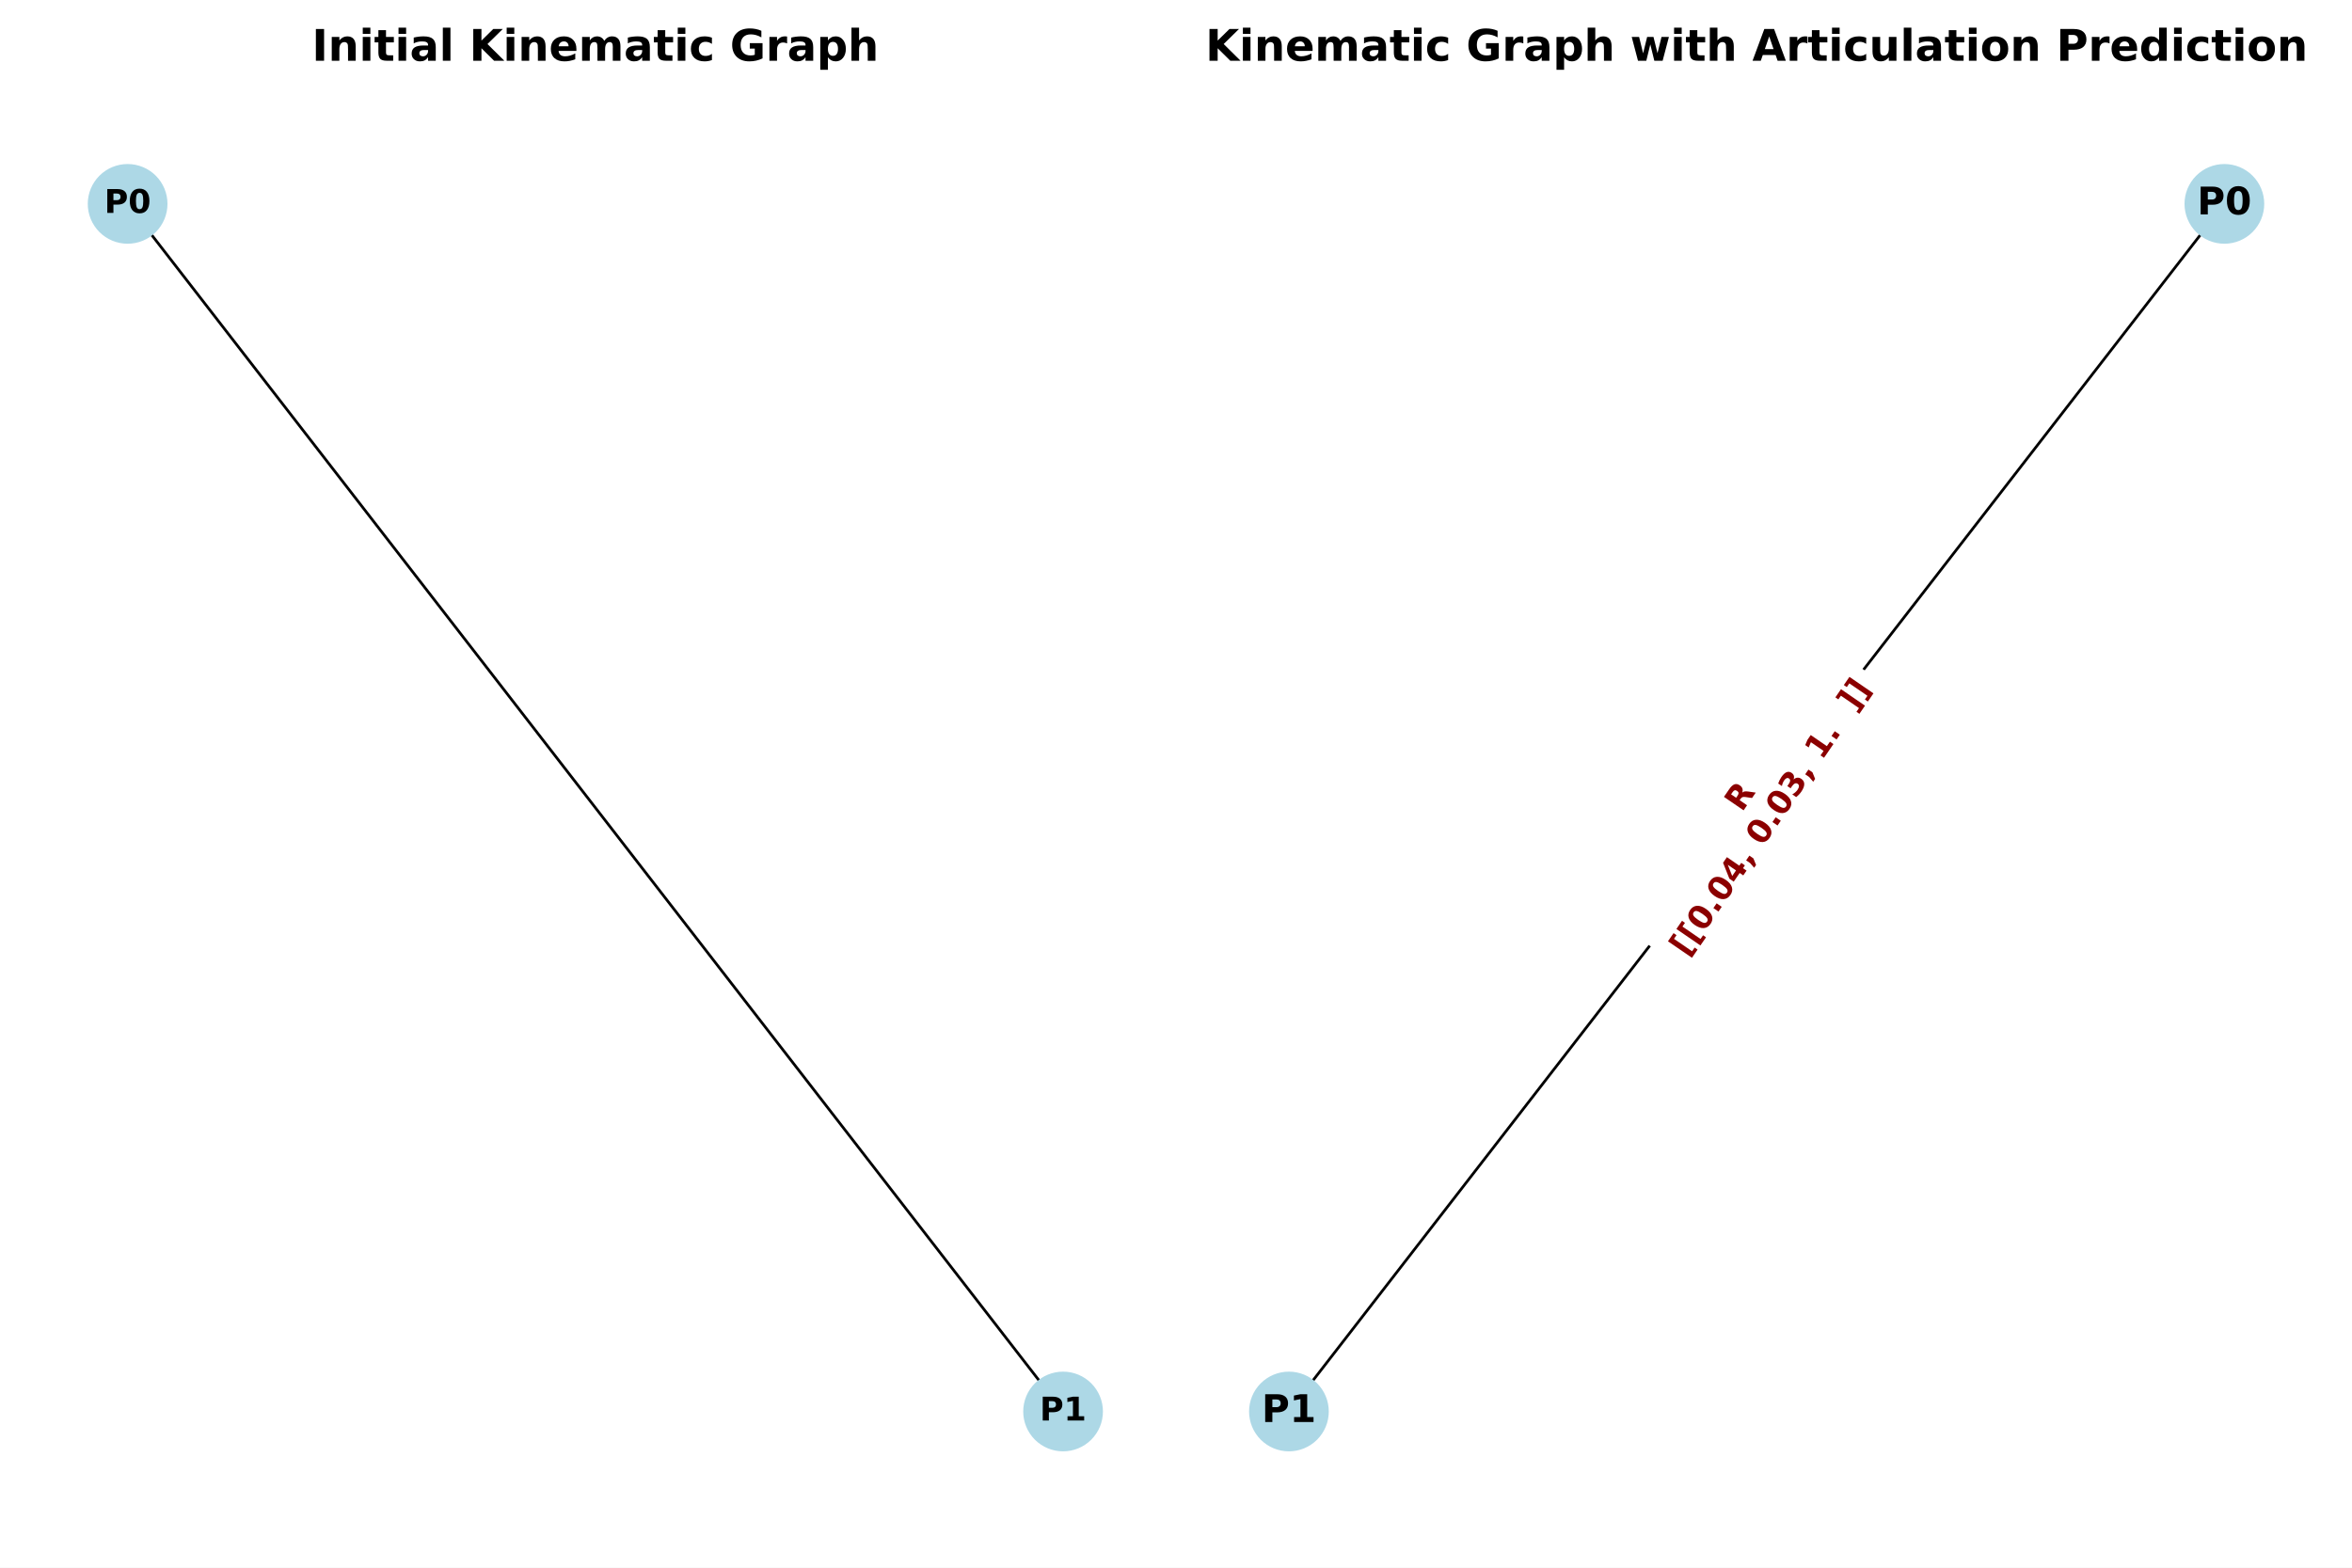
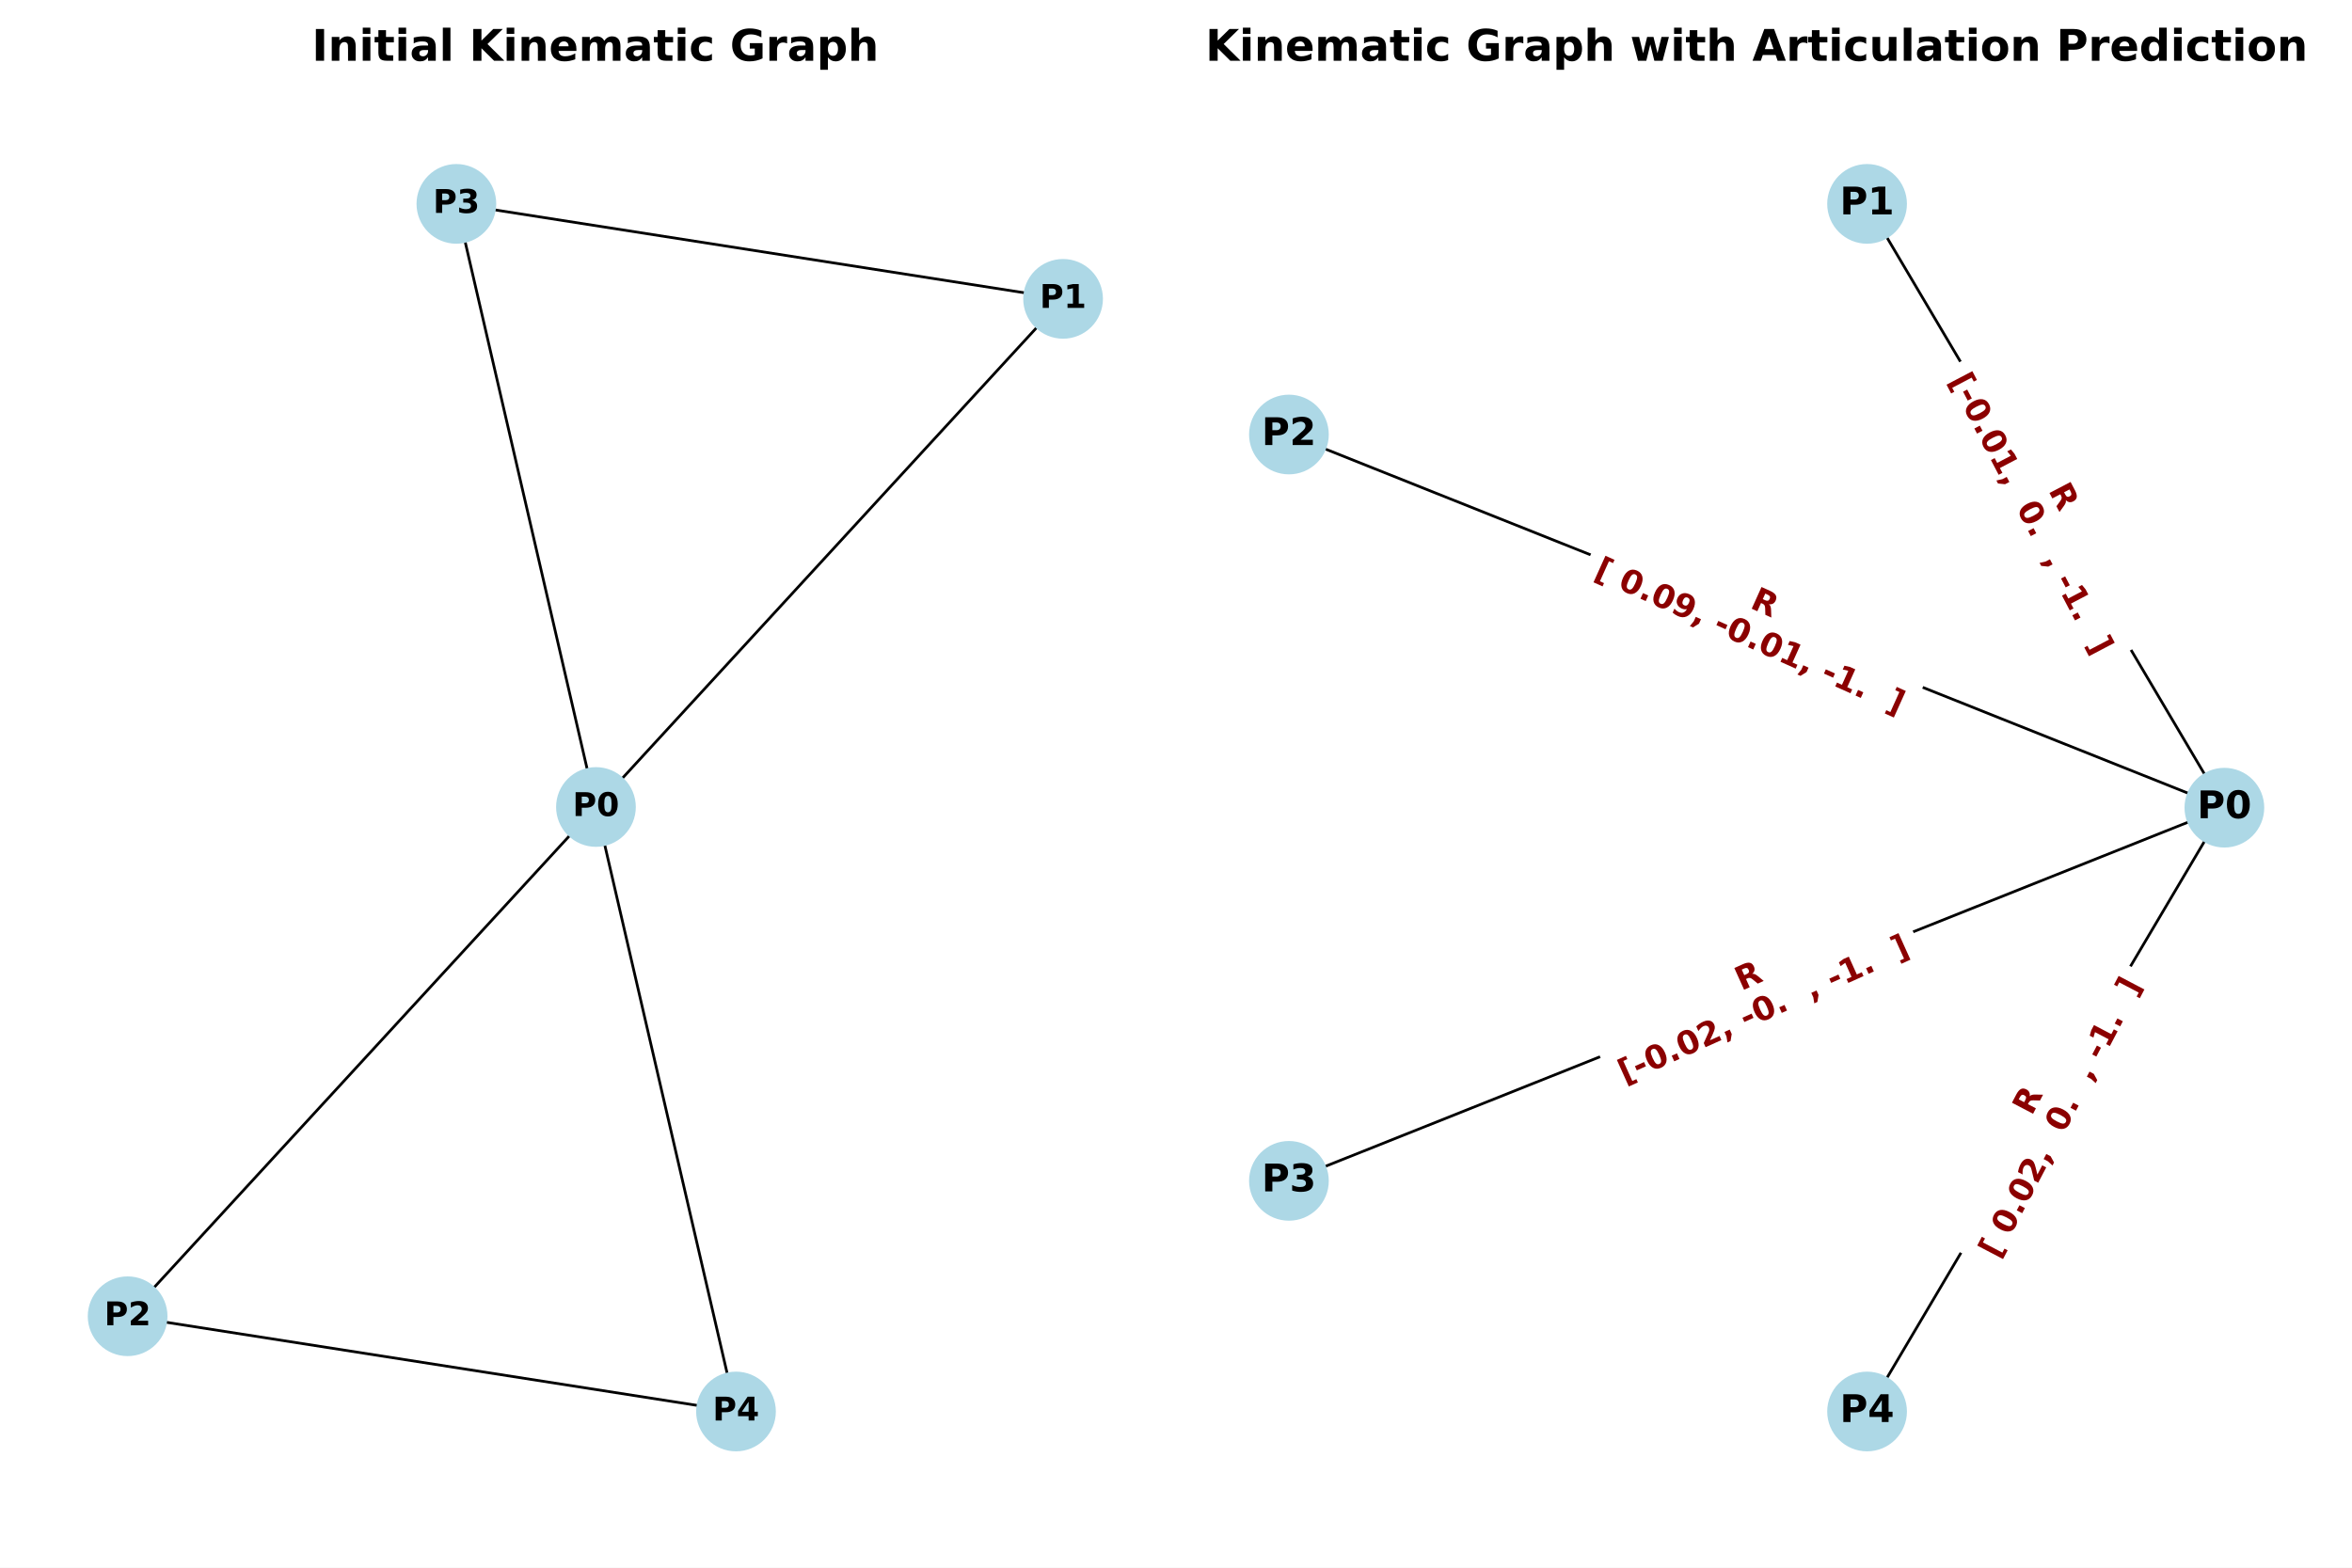
<svg xmlns="http://www.w3.org/2000/svg" xmlns:xlink="http://www.w3.org/1999/xlink" width="864pt" height="576pt" viewBox="0 0 864 576" version="1.1">
  <defs>
    <style type="text/css">*{stroke-linejoin: round; stroke-linecap: butt}</style>
  </defs>
  <g id="figure_1">
    <g id="patch_1">
      <path d="M 0 576  L 864 576  L 864 0  L 0 0  z " style="fill: #ffffff" />
    </g>
    <g id="axes_1">
      <g id="LineCollection_1">
-         <path d="M 46.882 74.909  L 390.518 518.611  " clip-path="url(#p6cbcec33de)" style="fill: none; stroke: #000000" />
+         <path d="M 218.921 296.504  L 390.518 109.805  " clip-path="url(#pfd9fce0cb3)" style="fill: none; stroke: #000000" />
+         <path d="M 218.921 296.504  L 46.882 483.619  " clip-path="url(#pfd9fce0cb3)" style="fill: none; stroke: #000000" />
+         <path d="M 218.921 296.504  L 167.649 74.909  " clip-path="url(#pfd9fce0cb3)" style="fill: none; stroke: #000000" />
+         <path d="M 218.921 296.504  L 270.364 518.611  " clip-path="url(#pfd9fce0cb3)" style="fill: none; stroke: #000000" />
+         <path d="M 390.518 109.805  L 167.649 74.909  " clip-path="url(#pfd9fce0cb3)" style="fill: none; stroke: #000000" />
+         <path d="M 46.882 483.619  L 270.364 518.611  " clip-path="url(#pfd9fce0cb3)" style="fill: none; stroke: #000000" />
      </g>
      <g id="PathCollection_1">
        <defs>
-           <path id="m8e52c92942" d="M 0 14.142  C 3.751 14.142 7.348 12.652 10 10  C 12.652 7.348 14.142 3.751 14.142 0  C 14.142 -3.751 12.652 -7.348 10 -10  C 7.348 -12.652 3.751 -14.142 0 -14.142  C -3.751 -14.142 -7.348 -12.652 -10 -10  C -12.652 -7.348 -14.142 -3.751 -14.142 0  C -14.142 3.751 -12.652 7.348 -10 10  C -7.348 12.652 -3.751 14.142 0 14.142  z " style="stroke: #add8e6" />
+           <path id="m8a04c78b82" d="M 0 14.142  C 3.751 14.142 7.348 12.652 10 10  C 12.652 7.348 14.142 3.751 14.142 0  C 14.142 -3.751 12.652 -7.348 10 -10  C 7.348 -12.652 3.751 -14.142 0 -14.142  C -3.751 -14.142 -7.348 -12.652 -10 -10  C -12.652 -7.348 -14.142 -3.751 -14.142 0  C -14.142 3.751 -12.652 7.348 -10 10  C -7.348 12.652 -3.751 14.142 0 14.142  z " style="stroke: #add8e6" />
        </defs>
-         <g clip-path="url(#p6cbcec33de)">
-           <use xlink:href="#m8e52c92942" x="46.882" y="74.909" style="fill: #add8e6; stroke: #add8e6" />
-           <use xlink:href="#m8e52c92942" x="390.518" y="518.611" style="fill: #add8e6; stroke: #add8e6" />
+         <g clip-path="url(#pfd9fce0cb3)">
+           <use xlink:href="#m8a04c78b82" x="218.921" y="296.504" style="fill: #add8e6; stroke: #add8e6" />
+           <use xlink:href="#m8a04c78b82" x="390.518" y="109.805" style="fill: #add8e6; stroke: #add8e6" />
+           <use xlink:href="#m8a04c78b82" x="46.882" y="483.619" style="fill: #add8e6; stroke: #add8e6" />
+           <use xlink:href="#m8a04c78b82" x="167.649" y="74.909" style="fill: #add8e6; stroke: #add8e6" />
+           <use xlink:href="#m8a04c78b82" x="270.364" y="518.611" style="fill: #add8e6; stroke: #add8e6" />
        </g>
      </g>
      <g id="text_1">
-         <g clip-path="url(#p6cbcec33de)">
-           <g transform="translate(38.30932 78.22001) scale(0.12 -0.12)">
+         <g clip-path="url(#pfd9fce0cb3)">
+           <g transform="translate(210.3489 299.8157) scale(0.12 -0.12)">
            <defs>
              <path id="DejaVuSans-Bold-50" d="M 588 4666  L 2584 4666  Q 3475 4666 3951 4270  Q 4428 3875 4428 3144  Q 4428 2409 3951 2014  Q 3475 1619 2584 1619  L 1791 1619  L 1791 0  L 588 0  L 588 4666  z M 1791 3794  L 1791 2491  L 2456 2491  Q 2806 2491 2997 2661  Q 3188 2831 3188 3144  Q 3188 3456 2997 3625  Q 2806 3794 2456 3794  L 1791 3794  z " transform="scale(0.015625)" />
              <path id="DejaVuSans-Bold-30" d="M 2944 2338  Q 2944 3213 2780 3570  Q 2616 3928 2228 3928  Q 1841 3928 1675 3570  Q 1509 3213 1509 2338  Q 1509 1453 1675 1090  Q 1841 728 2228 728  Q 2613 728 2778 1090  Q 2944 1453 2944 2338  z M 4147 2328  Q 4147 1169 3647 539  Q 3147 -91 2228 -91  Q 1306 -91 806 539  Q 306 1169 306 2328  Q 306 3491 806 4120  Q 1306 4750 2228 4750  Q 3147 4750 3647 4120  Q 4147 3491 4147 2328  z " transform="scale(0.015625)" />
            </defs>
            <use xlink:href="#DejaVuSans-Bold-50" />
            <use xlink:href="#DejaVuSans-Bold-30" x="73.291" />
          </g>
        </g>
      </g>
      <g id="text_2">
-         <g clip-path="url(#p6cbcec33de)">
-           <g transform="translate(381.9457 521.9225) scale(0.12 -0.12)">
+         <g clip-path="url(#pfd9fce0cb3)">
+           <g transform="translate(381.9457 113.1159) scale(0.12 -0.12)">
            <defs>
              <path id="DejaVuSans-Bold-31" d="M 750 831  L 1813 831  L 1813 3847  L 722 3622  L 722 4441  L 1806 4666  L 2950 4666  L 2950 831  L 4013 831  L 4013 0  L 750 0  L 750 831  z " transform="scale(0.015625)" />
            </defs>
            <use xlink:href="#DejaVuSans-Bold-50" />
            <use xlink:href="#DejaVuSans-Bold-31" x="73.291" />
          </g>
        </g>
      </g>
      <g id="text_3">
+         <g clip-path="url(#pfd9fce0cb3)">
+           <g transform="translate(38.30932 486.9306) scale(0.12 -0.12)">
+             <defs>
+               <path id="DejaVuSans-Bold-32" d="M 1844 884  L 3897 884  L 3897 0  L 506 0  L 506 884  L 2209 2388  Q 2438 2594 2547 2791  Q 2656 2988 2656 3200  Q 2656 3528 2436 3728  Q 2216 3928 1850 3928  Q 1569 3928 1234 3808  Q 900 3688 519 3450  L 519 4475  Q 925 4609 1322 4679  Q 1719 4750 2100 4750  Q 2938 4750 3402 4381  Q 3866 4013 3866 3353  Q 3866 2972 3669 2642  Q 3472 2313 2841 1759  L 1844 884  z " transform="scale(0.015625)" />
+             </defs>
+             <use xlink:href="#DejaVuSans-Bold-50" />
+             <use xlink:href="#DejaVuSans-Bold-32" x="73.291" />
+           </g>
+         </g>
+       </g>
+       <g id="text_4">
+         <g clip-path="url(#pfd9fce0cb3)">
+           <g transform="translate(159.0764 78.22001) scale(0.12 -0.12)">
+             <defs>
+               <path id="DejaVuSans-Bold-33" d="M 2981 2516  Q 3453 2394 3698 2092  Q 3944 1791 3944 1325  Q 3944 631 3412 270  Q 2881 -91 1863 -91  Q 1503 -91 1142 -33  Q 781 25 428 141  L 428 1069  Q 766 900 1098 814  Q 1431 728 1753 728  Q 2231 728 2486 893  Q 2741 1059 2741 1369  Q 2741 1688 2480 1852  Q 2219 2016 1709 2016  L 1228 2016  L 1228 2791  L 1734 2791  Q 2188 2791 2409 2933  Q 2631 3075 2631 3366  Q 2631 3634 2415 3781  Q 2200 3928 1806 3928  Q 1516 3928 1219 3862  Q 922 3797 628 3669  L 628 4550  Q 984 4650 1334 4700  Q 1684 4750 2022 4750  Q 2931 4750 3382 4451  Q 3834 4153 3834 3553  Q 3834 3144 3618 2883  Q 3403 2622 2981 2516  z " transform="scale(0.015625)" />
+             </defs>
+             <use xlink:href="#DejaVuSans-Bold-50" />
+             <use xlink:href="#DejaVuSans-Bold-33" x="73.291" />
+           </g>
+         </g>
+       </g>
+       <g id="text_5">
+         <g clip-path="url(#pfd9fce0cb3)">
+           <g transform="translate(261.7913 521.9225) scale(0.12 -0.12)">
+             <defs>
+               <path id="DejaVuSans-Bold-34" d="M 2356 3675  L 1038 1722  L 2356 1722  L 2356 3675  z M 2156 4666  L 3494 4666  L 3494 1722  L 4159 1722  L 4159 850  L 3494 850  L 3494 0  L 2356 0  L 2356 850  L 288 850  L 288 1881  L 2156 4666  z " transform="scale(0.015625)" />
+             </defs>
+             <use xlink:href="#DejaVuSans-Bold-50" />
+             <use xlink:href="#DejaVuSans-Bold-34" x="73.291" />
+           </g>
+         </g>
+       </g>
+       <g id="text_6">
        <g transform="translate(114.5713 22.32) scale(0.16 -0.16)">
          <defs>
            <path id="DejaVuSans-Bold-49" d="M 588 4666  L 1791 4666  L 1791 0  L 588 0  L 588 4666  z " transform="scale(0.015625)" />
            <path id="DejaVuSans-Bold-6e" d="M 4056 2131  L 4056 0  L 2931 0  L 2931 347  L 2931 1631  Q 2931 2084 2911 2256  Q 2891 2428 2841 2509  Q 2775 2619 2662 2680  Q 2550 2741 2406 2741  Q 2056 2741 1856 2470  Q 1656 2200 1656 1722  L 1656 0  L 538 0  L 538 3500  L 1656 3500  L 1656 2988  Q 1909 3294 2193 3439  Q 2478 3584 2822 3584  Q 3428 3584 3742 3212  Q 4056 2841 4056 2131  z " transform="scale(0.015625)" />
            <path id="DejaVuSans-Bold-69" d="M 538 3500  L 1656 3500  L 1656 0  L 538 0  L 538 3500  z M 538 4863  L 1656 4863  L 1656 3950  L 538 3950  L 538 4863  z " transform="scale(0.015625)" />
            <path id="DejaVuSans-Bold-74" d="M 1759 4494  L 1759 3500  L 2913 3500  L 2913 2700  L 1759 2700  L 1759 1216  Q 1759 972 1856 886  Q 1953 800 2241 800  L 2816 800  L 2816 0  L 1856 0  Q 1194 0 917 276  Q 641 553 641 1216  L 641 2700  L 84 2700  L 84 3500  L 641 3500  L 641 4494  L 1759 4494  z " transform="scale(0.015625)" />
            <path id="DejaVuSans-Bold-61" d="M 2106 1575  Q 1756 1575 1579 1456  Q 1403 1338 1403 1106  Q 1403 894 1545 773  Q 1688 653 1941 653  Q 2256 653 2472 879  Q 2688 1106 2688 1447  L 2688 1575  L 2106 1575  z M 3816 1997  L 3816 0  L 2688 0  L 2688 519  Q 2463 200 2181 54  Q 1900 -91 1497 -91  Q 953 -91 614 226  Q 275 544 275 1050  Q 275 1666 698 1953  Q 1122 2241 2028 2241  L 2688 2241  L 2688 2328  Q 2688 2594 2478 2717  Q 2269 2841 1825 2841  Q 1466 2841 1156 2769  Q 847 2697 581 2553  L 581 3406  Q 941 3494 1303 3539  Q 1666 3584 2028 3584  Q 2975 3584 3395 3211  Q 3816 2838 3816 1997  z " transform="scale(0.015625)" />
            <path id="DejaVuSans-Bold-6c" d="M 538 4863  L 1656 4863  L 1656 0  L 538 0  L 538 4863  z " transform="scale(0.015625)" />
            <path id="DejaVuSans-Bold-20" transform="scale(0.015625)" />
            <path id="DejaVuSans-Bold-4b" d="M 588 4666  L 1791 4666  L 1791 2963  L 3525 4666  L 4922 4666  L 2675 2456  L 5153 0  L 3647 0  L 1791 1838  L 1791 0  L 588 0  L 588 4666  z " transform="scale(0.015625)" />
            <path id="DejaVuSans-Bold-65" d="M 4031 1759  L 4031 1441  L 1416 1441  Q 1456 1047 1700 850  Q 1944 653 2381 653  Q 2734 653 3104 758  Q 3475 863 3866 1075  L 3866 213  Q 3469 63 3072 -14  Q 2675 -91 2278 -91  Q 1328 -91 801 392  Q 275 875 275 1747  Q 275 2603 792 3093  Q 1309 3584 2216 3584  Q 3041 3584 3536 3087  Q 4031 2591 4031 1759  z M 2881 2131  Q 2881 2450 2695 2645  Q 2509 2841 2209 2841  Q 1884 2841 1681 2658  Q 1478 2475 1428 2131  L 2881 2131  z " transform="scale(0.015625)" />
            <path id="DejaVuSans-Bold-6d" d="M 3781 2919  Q 3994 3244 4286 3414  Q 4578 3584 4928 3584  Q 5531 3584 5847 3212  Q 6163 2841 6163 2131  L 6163 0  L 5038 0  L 5038 1825  Q 5041 1866 5042 1909  Q 5044 1953 5044 2034  Q 5044 2406 4934 2573  Q 4825 2741 4581 2741  Q 4263 2741 4089 2478  Q 3916 2216 3909 1719  L 3909 0  L 2784 0  L 2784 1825  Q 2784 2406 2684 2573  Q 2584 2741 2328 2741  Q 2006 2741 1831 2477  Q 1656 2213 1656 1722  L 1656 0  L 531 0  L 531 3500  L 1656 3500  L 1656 2988  Q 1863 3284 2130 3434  Q 2397 3584 2719 3584  Q 3081 3584 3359 3409  Q 3638 3234 3781 2919  z " transform="scale(0.015625)" />
            <path id="DejaVuSans-Bold-63" d="M 3366 3391  L 3366 2478  Q 3138 2634 2908 2709  Q 2678 2784 2431 2784  Q 1963 2784 1702 2511  Q 1441 2238 1441 1747  Q 1441 1256 1702 982  Q 1963 709 2431 709  Q 2694 709 2930 787  Q 3166 866 3366 1019  L 3366 103  Q 3103 6 2833 -42  Q 2563 -91 2291 -91  Q 1344 -91 809 395  Q 275 881 275 1747  Q 275 2613 809 3098  Q 1344 3584 2291 3584  Q 2566 3584 2833 3536  Q 3100 3488 3366 3391  z " transform="scale(0.015625)" />
            <path id="DejaVuSans-Bold-47" d="M 4781 347  Q 4331 128 3847 18  Q 3363 -91 2847 -91  Q 1681 -91 1000 561  Q 319 1213 319 2328  Q 319 3456 1012 4103  Q 1706 4750 2913 4750  Q 3378 4750 3804 4662  Q 4231 4575 4609 4403  L 4609 3438  Q 4219 3659 3833 3768  Q 3447 3878 3059 3878  Q 2341 3878 1952 3476  Q 1563 3075 1563 2328  Q 1563 1588 1938 1184  Q 2313 781 3003 781  Q 3191 781 3352 804  Q 3513 828 3641 878  L 3641 1784  L 2906 1784  L 2906 2591  L 4781 2591  L 4781 347  z " transform="scale(0.015625)" />
            <path id="DejaVuSans-Bold-72" d="M 3138 2547  Q 2991 2616 2845 2648  Q 2700 2681 2553 2681  Q 2122 2681 1889 2404  Q 1656 2128 1656 1613  L 1656 0  L 538 0  L 538 3500  L 1656 3500  L 1656 2925  Q 1872 3269 2151 3426  Q 2431 3584 2822 3584  Q 2878 3584 2943 3579  Q 3009 3575 3134 3559  L 3138 2547  z " transform="scale(0.015625)" />
            <path id="DejaVuSans-Bold-70" d="M 1656 506  L 1656 -1331  L 538 -1331  L 538 3500  L 1656 3500  L 1656 2988  Q 1888 3294 2169 3439  Q 2450 3584 2816 3584  Q 3463 3584 3878 3070  Q 4294 2556 4294 1747  Q 4294 938 3878 423  Q 3463 -91 2816 -91  Q 2450 -91 2169 54  Q 1888 200 1656 506  z M 2400 2772  Q 2041 2772 1848 2508  Q 1656 2244 1656 1747  Q 1656 1250 1848 986  Q 2041 722 2400 722  Q 2759 722 2948 984  Q 3138 1247 3138 1747  Q 3138 2247 2948 2509  Q 2759 2772 2400 2772  z " transform="scale(0.015625)" />
            <path id="DejaVuSans-Bold-68" d="M 4056 2131  L 4056 0  L 2931 0  L 2931 347  L 2931 1625  Q 2931 2084 2911 2256  Q 2891 2428 2841 2509  Q 2775 2619 2662 2680  Q 2550 2741 2406 2741  Q 2056 2741 1856 2470  Q 1656 2200 1656 1722  L 1656 0  L 538 0  L 538 4863  L 1656 4863  L 1656 2988  Q 1909 3294 2193 3439  Q 2478 3584 2822 3584  Q 3428 3584 3742 3212  Q 4056 2841 4056 2131  z " transform="scale(0.015625)" />
          </defs>
          <use xlink:href="#DejaVuSans-Bold-49" />
          <use xlink:href="#DejaVuSans-Bold-6e" x="37.207" />
          <use xlink:href="#DejaVuSans-Bold-69" x="108.398" />
          <use xlink:href="#DejaVuSans-Bold-74" x="142.676" />
          <use xlink:href="#DejaVuSans-Bold-69" x="190.479" />
          <use xlink:href="#DejaVuSans-Bold-61" x="224.756" />
          <use xlink:href="#DejaVuSans-Bold-6c" x="292.236" />
          <use xlink:href="#DejaVuSans-Bold-20" x="326.514" />
          <use xlink:href="#DejaVuSans-Bold-4b" x="361.328" />
          <use xlink:href="#DejaVuSans-Bold-69" x="438.818" />
          <use xlink:href="#DejaVuSans-Bold-6e" x="473.096" />
          <use xlink:href="#DejaVuSans-Bold-65" x="544.287" />
          <use xlink:href="#DejaVuSans-Bold-6d" x="612.109" />
          <use xlink:href="#DejaVuSans-Bold-61" x="716.309" />
          <use xlink:href="#DejaVuSans-Bold-74" x="783.789" />
          <use xlink:href="#DejaVuSans-Bold-69" x="831.592" />
          <use xlink:href="#DejaVuSans-Bold-63" x="865.869" />
          <use xlink:href="#DejaVuSans-Bold-20" x="925.146" />
          <use xlink:href="#DejaVuSans-Bold-47" x="959.961" />
          <use xlink:href="#DejaVuSans-Bold-72" x="1042.041" />
          <use xlink:href="#DejaVuSans-Bold-61" x="1091.357" />
          <use xlink:href="#DejaVuSans-Bold-70" x="1158.838" />
          <use xlink:href="#DejaVuSans-Bold-68" x="1230.42" />
        </g>
      </g>
    </g>
    <g id="axes_2">
      <g id="LineCollection_2">
-         <path d="M 817.118 74.909  L 473.482 518.611  " clip-path="url(#pf2063711f3)" style="fill: none; stroke: #000000" />
-       </g>
-       <g id="text_4">
+         <path d="M 817.118 296.76  L 685.861 74.909  " clip-path="url(#p5f02035472)" style="fill: none; stroke: #000000" />
+         <path d="M 817.118 296.76  L 473.482 159.648  " clip-path="url(#p5f02035472)" style="fill: none; stroke: #000000" />
+         <path d="M 817.118 296.76  L 473.482 433.872  " clip-path="url(#p5f02035472)" style="fill: none; stroke: #000000" />
+         <path d="M 817.118 296.76  L 685.861 518.611  " clip-path="url(#p5f02035472)" style="fill: none; stroke: #000000" />
+       </g>
+       <g id="text_7">
        <g id="patch_2">
-           <path d="M 624.679 355.308  L 692.513 256.461  Q 694.55 253.492 691.581 251.455  L 670.926 237.281  Q 667.958 235.244 665.921 238.212  L 598.087 337.059  Q 596.05 340.028 599.019 342.065  L 619.674 356.239  Q 622.642 358.276 624.679 355.308  z " clip-path="url(#pf2063711f3)" style="fill: #ffffff; stroke: #ffffff; stroke-linejoin: miter" />
-         </g>
-         <g clip-path="url(#pf2063711f3)">
-           <g style="fill: #8b0000" transform="translate(639.8764 298.6413) rotate(-55.54031) scale(0.12 -0.12)">
+           <path d="M 710.577 142.524  L 763.838 244.119  Q 765.509 247.307 768.698 245.636  L 790.885 234.004  Q 794.073 232.333 792.402 229.144  L 739.141 127.55  Q 737.47 124.361 734.281 126.033  L 712.094 137.664  Q 708.906 139.336 710.577 142.524  z " clip-path="url(#p5f02035472)" style="fill: #ffffff; stroke: #ffffff; stroke-linejoin: miter" />
+         </g>
+         <g clip-path="url(#p5f02035472)">
+           <g style="fill: #8b0000" transform="translate(752.3622 180.1605) rotate(-297.6655) scale(0.12 -0.12)">
            <defs>
              <path id="DejaVuSans-Bold-52" d="M 2297 2597  Q 2675 2597 2839 2737  Q 3003 2878 3003 3200  Q 3003 3519 2839 3656  Q 2675 3794 2297 3794  L 1791 3794  L 1791 2597  L 2297 2597  z M 1791 1766  L 1791 0  L 588 0  L 588 4666  L 2425 4666  Q 3347 4666 3776 4356  Q 4206 4047 4206 3378  Q 4206 2916 3982 2619  Q 3759 2322 3309 2181  Q 3556 2125 3751 1926  Q 3947 1728 4147 1325  L 4800 0  L 3519 0  L 2950 1159  Q 2778 1509 2601 1637  Q 2425 1766 2131 1766  L 1791 1766  z " transform="scale(0.015625)" />
            </defs>
            <use xlink:href="#DejaVuSans-Bold-52" />
          </g>
        </g>
-         <g clip-path="url(#pf2063711f3)">
-           <g style="fill: #8b0000" transform="translate(619.6532 351.8587) rotate(-55.54031) scale(0.12 -0.12)">
+         <g clip-path="url(#p5f02035472)">
+           <g style="fill: #8b0000" transform="translate(715.976 139.6942) rotate(-297.6655) scale(0.12 -0.12)">
            <defs>
              <path id="DejaVuSans-Bold-5b" d="M 550 4863  L 2491 4863  L 2491 4159  L 1613 4159  L 1613 -141  L 2491 -141  L 2491 -844  L 550 -844  L 550 4863  z " transform="scale(0.015625)" />
+               <path id="DejaVuSans-Bold-2d" d="M 347 2297  L 2309 2297  L 2309 1388  L 347 1388  L 347 2297  z " transform="scale(0.015625)" />
              <path id="DejaVuSans-Bold-2e" d="M 653 1209  L 1778 1209  L 1778 0  L 653 0  L 653 1209  z " transform="scale(0.015625)" />
-               <path id="DejaVuSans-Bold-34" d="M 2356 3675  L 1038 1722  L 2356 1722  L 2356 3675  z M 2156 4666  L 3494 4666  L 3494 1722  L 4159 1722  L 4159 850  L 3494 850  L 3494 0  L 2356 0  L 2356 850  L 288 850  L 288 1881  L 2156 4666  z " transform="scale(0.015625)" />
              <path id="DejaVuSans-Bold-2c" d="M 653 1209  L 1778 1209  L 1778 256  L 1006 -909  L 341 -909  L 653 256  L 653 1209  z " transform="scale(0.015625)" />
-               <path id="DejaVuSans-Bold-33" d="M 2981 2516  Q 3453 2394 3698 2092  Q 3944 1791 3944 1325  Q 3944 631 3412 270  Q 2881 -91 1863 -91  Q 1503 -91 1142 -33  Q 781 25 428 141  L 428 1069  Q 766 900 1098 814  Q 1431 728 1753 728  Q 2231 728 2486 893  Q 2741 1059 2741 1369  Q 2741 1688 2480 1852  Q 2219 2016 1709 2016  L 1228 2016  L 1228 2791  L 1734 2791  Q 2188 2791 2409 2933  Q 2631 3075 2631 3366  Q 2631 3634 2415 3781  Q 2200 3928 1806 3928  Q 1516 3928 1219 3862  Q 922 3797 628 3669  L 628 4550  Q 984 4650 1334 4700  Q 1684 4750 2022 4750  Q 2931 4750 3382 4451  Q 3834 4153 3834 3553  Q 3834 3144 3618 2883  Q 3403 2622 2981 2516  z " transform="scale(0.015625)" />
              <path id="DejaVuSans-Bold-5d" d="M 2375 -844  L 434 -844  L 434 -141  L 1313 -141  L 1313 4159  L 434 4159  L 434 4863  L 2375 4863  L 2375 -844  z " transform="scale(0.015625)" />
            </defs>
            <use xlink:href="#DejaVuSans-Bold-5b" />
-             <use xlink:href="#DejaVuSans-Bold-5b" x="45.703" />
-             <use xlink:href="#DejaVuSans-Bold-30" x="91.406" />
-             <use xlink:href="#DejaVuSans-Bold-2e" x="160.986" />
-             <use xlink:href="#DejaVuSans-Bold-30" x="198.975" />
-             <use xlink:href="#DejaVuSans-Bold-34" x="268.555" />
-             <use xlink:href="#DejaVuSans-Bold-2c" x="338.135" />
-             <use xlink:href="#DejaVuSans-Bold-20" x="376.123" />
-             <use xlink:href="#DejaVuSans-Bold-30" x="410.938" />
-             <use xlink:href="#DejaVuSans-Bold-2e" x="480.518" />
-             <use xlink:href="#DejaVuSans-Bold-30" x="518.506" />
-             <use xlink:href="#DejaVuSans-Bold-33" x="588.086" />
-             <use xlink:href="#DejaVuSans-Bold-2c" x="657.666" />
-             <use xlink:href="#DejaVuSans-Bold-20" x="695.654" />
-             <use xlink:href="#DejaVuSans-Bold-31" x="730.469" />
-             <use xlink:href="#DejaVuSans-Bold-2e" x="800.049" />
-             <use xlink:href="#DejaVuSans-Bold-20" x="838.037" />
-             <use xlink:href="#DejaVuSans-Bold-20" x="872.852" />
-             <use xlink:href="#DejaVuSans-Bold-5d" x="907.666" />
-             <use xlink:href="#DejaVuSans-Bold-5d" x="953.369" />
+             <use xlink:href="#DejaVuSans-Bold-2d" x="45.703" />
+             <use xlink:href="#DejaVuSans-Bold-30" x="87.207" />
+             <use xlink:href="#DejaVuSans-Bold-2e" x="156.787" />
+             <use xlink:href="#DejaVuSans-Bold-30" x="194.775" />
+             <use xlink:href="#DejaVuSans-Bold-31" x="264.355" />
+             <use xlink:href="#DejaVuSans-Bold-2c" x="333.936" />
+             <use xlink:href="#DejaVuSans-Bold-20" x="371.924" />
+             <use xlink:href="#DejaVuSans-Bold-20" x="406.738" />
+             <use xlink:href="#DejaVuSans-Bold-30" x="441.553" />
+             <use xlink:href="#DejaVuSans-Bold-2e" x="511.133" />
+             <use xlink:href="#DejaVuSans-Bold-20" x="549.121" />
+             <use xlink:href="#DejaVuSans-Bold-20" x="583.936" />
+             <use xlink:href="#DejaVuSans-Bold-2c" x="618.75" />
+             <use xlink:href="#DejaVuSans-Bold-20" x="656.738" />
+             <use xlink:href="#DejaVuSans-Bold-2d" x="691.553" />
+             <use xlink:href="#DejaVuSans-Bold-31" x="733.057" />
+             <use xlink:href="#DejaVuSans-Bold-2e" x="802.637" />
+             <use xlink:href="#DejaVuSans-Bold-20" x="840.625" />
+             <use xlink:href="#DejaVuSans-Bold-20" x="875.439" />
+             <use xlink:href="#DejaVuSans-Bold-5d" x="910.254" />
+           </g>
+         </g>
+       </g>
+       <g id="text_8">
+         <g id="patch_3">
+           <path d="M 582.578 217.646  L 694.78 268.17  Q 698.062 269.648 699.54 266.366  L 709.826 243.524  Q 711.304 240.241 708.022 238.763  L 595.82 188.238  Q 592.538 186.76 591.06 190.043  L 580.774 212.885  Q 579.296 216.167 582.578 217.646  z " clip-path="url(#p5f02035472)" style="fill: #ffffff; stroke: #ffffff; stroke-linejoin: miter" />
+         </g>
+         <g clip-path="url(#p5f02035472)">
+           <g style="fill: #8b0000" transform="translate(642.4865 223.2003) rotate(-335.7579) scale(0.12 -0.12)">
+             <use xlink:href="#DejaVuSans-Bold-52" />
+           </g>
+         </g>
+         <g clip-path="url(#p5f02035472)">
+           <g style="fill: #8b0000" transform="translate(585.081 212.0875) rotate(-335.7579) scale(0.12 -0.12)">
+             <defs>
+               <path id="DejaVuSans-Bold-39" d="M 641 103  L 641 966  Q 928 831 1190 764  Q 1453 697 1709 697  Q 2247 697 2547 995  Q 2847 1294 2900 1881  Q 2688 1725 2447 1647  Q 2206 1569 1925 1569  Q 1209 1569 770 1986  Q 331 2403 331 3084  Q 331 3838 820 4291  Q 1309 4744 2131 4744  Q 3044 4744 3544 4128  Q 4044 3513 4044 2388  Q 4044 1231 3459 570  Q 2875 -91 1856 -91  Q 1528 -91 1228 -42  Q 928 6 641 103  z M 2125 2350  Q 2441 2350 2600 2554  Q 2759 2759 2759 3169  Q 2759 3575 2600 3781  Q 2441 3988 2125 3988  Q 1809 3988 1650 3781  Q 1491 3575 1491 3169  Q 1491 2759 1650 2554  Q 1809 2350 2125 2350  z " transform="scale(0.015625)" />
+             </defs>
+             <use xlink:href="#DejaVuSans-Bold-5b" />
+             <use xlink:href="#DejaVuSans-Bold-20" x="45.703" />
+             <use xlink:href="#DejaVuSans-Bold-30" x="80.518" />
+             <use xlink:href="#DejaVuSans-Bold-2e" x="150.098" />
+             <use xlink:href="#DejaVuSans-Bold-30" x="188.086" />
+             <use xlink:href="#DejaVuSans-Bold-39" x="257.666" />
+             <use xlink:href="#DejaVuSans-Bold-2c" x="327.246" />
+             <use xlink:href="#DejaVuSans-Bold-20" x="365.234" />
+             <use xlink:href="#DejaVuSans-Bold-2d" x="400.049" />
+             <use xlink:href="#DejaVuSans-Bold-30" x="441.553" />
+             <use xlink:href="#DejaVuSans-Bold-2e" x="511.133" />
+             <use xlink:href="#DejaVuSans-Bold-30" x="549.121" />
+             <use xlink:href="#DejaVuSans-Bold-31" x="618.701" />
+             <use xlink:href="#DejaVuSans-Bold-2c" x="688.281" />
+             <use xlink:href="#DejaVuSans-Bold-20" x="726.27" />
+             <use xlink:href="#DejaVuSans-Bold-2d" x="761.084" />
+             <use xlink:href="#DejaVuSans-Bold-31" x="802.588" />
+             <use xlink:href="#DejaVuSans-Bold-2e" x="872.168" />
+             <use xlink:href="#DejaVuSans-Bold-20" x="910.156" />
+             <use xlink:href="#DejaVuSans-Bold-20" x="944.971" />
+             <use xlink:href="#DejaVuSans-Bold-5d" x="979.785" />
+           </g>
+         </g>
+       </g>
+       <g id="text_9">
+         <g id="patch_4">
+           <path d="M 599.258 403.733  L 704.584 356.305  Q 707.866 354.827 706.388 351.545  L 696.102 328.703  Q 694.624 325.42 691.342 326.898  L 586.016 374.326  Q 582.734 375.804 584.212 379.087  L 594.498 401.929  Q 595.976 405.212 599.258 403.733  z " clip-path="url(#p5f02035472)" style="fill: #ffffff; stroke: #ffffff; stroke-linejoin: miter" />
+         </g>
+         <g clip-path="url(#p5f02035472)">
+           <g style="fill: #8b0000" transform="translate(639.6883 364.1058) rotate(-24.24208) scale(0.12 -0.12)">
+             <use xlink:href="#DejaVuSans-Bold-52" />
+           </g>
+         </g>
+         <g clip-path="url(#p5f02035472)">
+           <g style="fill: #8b0000" transform="translate(596.7556 398.1753) rotate(-24.24208) scale(0.12 -0.12)">
+             <use xlink:href="#DejaVuSans-Bold-5b" />
+             <use xlink:href="#DejaVuSans-Bold-2d" x="45.703" />
+             <use xlink:href="#DejaVuSans-Bold-30" x="87.207" />
+             <use xlink:href="#DejaVuSans-Bold-2e" x="156.787" />
+             <use xlink:href="#DejaVuSans-Bold-30" x="194.775" />
+             <use xlink:href="#DejaVuSans-Bold-32" x="264.355" />
+             <use xlink:href="#DejaVuSans-Bold-2c" x="333.936" />
+             <use xlink:href="#DejaVuSans-Bold-20" x="371.924" />
+             <use xlink:href="#DejaVuSans-Bold-2d" x="406.738" />
+             <use xlink:href="#DejaVuSans-Bold-30" x="448.242" />
+             <use xlink:href="#DejaVuSans-Bold-2e" x="517.822" />
+             <use xlink:href="#DejaVuSans-Bold-20" x="555.811" />
+             <use xlink:href="#DejaVuSans-Bold-20" x="590.625" />
+             <use xlink:href="#DejaVuSans-Bold-2c" x="625.439" />
+             <use xlink:href="#DejaVuSans-Bold-20" x="663.428" />
+             <use xlink:href="#DejaVuSans-Bold-2d" x="698.242" />
+             <use xlink:href="#DejaVuSans-Bold-31" x="739.746" />
+             <use xlink:href="#DejaVuSans-Bold-2e" x="809.326" />
+             <use xlink:href="#DejaVuSans-Bold-20" x="847.314" />
+             <use xlink:href="#DejaVuSans-Bold-20" x="882.129" />
+             <use xlink:href="#DejaVuSans-Bold-5d" x="916.943" />
+           </g>
+         </g>
+       </g>
+       <g id="text_10">
+         <g id="patch_5">
+           <path d="M 739.328 465.615  L 792.215 364.731  Q 793.887 361.543 790.698 359.871  L 768.511 348.24  Q 765.323 346.568 763.651 349.757  L 710.764 450.64  Q 709.092 453.829 712.281 455.5  L 734.468 467.132  Q 737.656 468.803 739.328 465.615  z " clip-path="url(#p5f02035472)" style="fill: #ffffff; stroke: #ffffff; stroke-linejoin: miter" />
+         </g>
+         <g clip-path="url(#p5f02035472)">
+           <g style="fill: #8b0000" transform="translate(746.3265 410.1953) rotate(-62.33445) scale(0.12 -0.12)">
+             <use xlink:href="#DejaVuSans-Bold-52" />
+           </g>
+         </g>
+         <g clip-path="url(#p5f02035472)">
+           <g style="fill: #8b0000" transform="translate(733.9289 462.7845) rotate(-62.33445) scale(0.12 -0.12)">
+             <use xlink:href="#DejaVuSans-Bold-5b" />
+             <use xlink:href="#DejaVuSans-Bold-20" x="45.703" />
+             <use xlink:href="#DejaVuSans-Bold-30" x="80.518" />
+             <use xlink:href="#DejaVuSans-Bold-2e" x="150.098" />
+             <use xlink:href="#DejaVuSans-Bold-30" x="188.086" />
+             <use xlink:href="#DejaVuSans-Bold-32" x="257.666" />
+             <use xlink:href="#DejaVuSans-Bold-2c" x="327.246" />
+             <use xlink:href="#DejaVuSans-Bold-20" x="365.234" />
+             <use xlink:href="#DejaVuSans-Bold-20" x="400.049" />
+             <use xlink:href="#DejaVuSans-Bold-30" x="434.863" />
+             <use xlink:href="#DejaVuSans-Bold-2e" x="504.443" />
+             <use xlink:href="#DejaVuSans-Bold-20" x="542.432" />
+             <use xlink:href="#DejaVuSans-Bold-20" x="577.246" />
+             <use xlink:href="#DejaVuSans-Bold-2c" x="612.061" />
+             <use xlink:href="#DejaVuSans-Bold-20" x="650.049" />
+             <use xlink:href="#DejaVuSans-Bold-2d" x="684.863" />
+             <use xlink:href="#DejaVuSans-Bold-31" x="726.367" />
+             <use xlink:href="#DejaVuSans-Bold-2e" x="795.947" />
+             <use xlink:href="#DejaVuSans-Bold-20" x="833.936" />
+             <use xlink:href="#DejaVuSans-Bold-20" x="868.75" />
+             <use xlink:href="#DejaVuSans-Bold-5d" x="903.564" />
          </g>
        </g>
      </g>
      <g id="PathCollection_2">
-         <g clip-path="url(#pf2063711f3)">
-           <use xlink:href="#m8e52c92942" x="817.118" y="74.909" style="fill: #add8e6; stroke: #add8e6" />
-           <use xlink:href="#m8e52c92942" x="473.482" y="518.611" style="fill: #add8e6; stroke: #add8e6" />
-         </g>
-       </g>
-       <g id="text_5">
-         <g clip-path="url(#pf2063711f3)">
-           <g transform="translate(807.1169 78.77188) scale(0.14 -0.14)">
+         <g clip-path="url(#p5f02035472)">
+           <use xlink:href="#m8a04c78b82" x="817.118" y="296.76" style="fill: #add8e6; stroke: #add8e6" />
+           <use xlink:href="#m8a04c78b82" x="685.861" y="74.909" style="fill: #add8e6; stroke: #add8e6" />
+           <use xlink:href="#m8a04c78b82" x="473.482" y="159.648" style="fill: #add8e6; stroke: #add8e6" />
+           <use xlink:href="#m8a04c78b82" x="473.482" y="433.872" style="fill: #add8e6; stroke: #add8e6" />
+           <use xlink:href="#m8a04c78b82" x="685.861" y="518.611" style="fill: #add8e6; stroke: #add8e6" />
+         </g>
+       </g>
+       <g id="text_11">
+         <g clip-path="url(#p5f02035472)">
+           <g transform="translate(807.1169 300.6231) scale(0.14 -0.14)">
            <use xlink:href="#DejaVuSans-Bold-50" />
            <use xlink:href="#DejaVuSans-Bold-30" x="73.291" />
          </g>
        </g>
      </g>
-       <g id="text_6">
-         <g clip-path="url(#pf2063711f3)">
-           <g transform="translate(463.4806 522.4744) scale(0.14 -0.14)">
+       <g id="text_12">
+         <g clip-path="url(#p5f02035472)">
+           <g transform="translate(675.8595 78.77188) scale(0.14 -0.14)">
            <use xlink:href="#DejaVuSans-Bold-50" />
            <use xlink:href="#DejaVuSans-Bold-31" x="73.291" />
          </g>
        </g>
      </g>
-       <g id="text_7">
+       <g id="text_13">
+         <g clip-path="url(#p5f02035472)">
+           <g transform="translate(463.4806 163.5115) scale(0.14 -0.14)">
+             <use xlink:href="#DejaVuSans-Bold-50" />
+             <use xlink:href="#DejaVuSans-Bold-32" x="73.291" />
+           </g>
+         </g>
+       </g>
+       <g id="text_14">
+         <g clip-path="url(#p5f02035472)">
+           <g transform="translate(463.4806 437.7348) scale(0.14 -0.14)">
+             <use xlink:href="#DejaVuSans-Bold-50" />
+             <use xlink:href="#DejaVuSans-Bold-33" x="73.291" />
+           </g>
+         </g>
+       </g>
+       <g id="text_15">
+         <g clip-path="url(#p5f02035472)">
+           <g transform="translate(675.8595 522.4744) scale(0.14 -0.14)">
+             <use xlink:href="#DejaVuSans-Bold-50" />
+             <use xlink:href="#DejaVuSans-Bold-34" x="73.291" />
+           </g>
+         </g>
+       </g>
+       <g id="text_16">
        <g transform="translate(442.8275 22.32) scale(0.16 -0.16)">
          <defs>
            <path id="DejaVuSans-Bold-77" d="M 225 3500  L 1313 3500  L 1900 1088  L 2491 3500  L 3425 3500  L 4013 1113  L 4603 3500  L 5691 3500  L 4769 0  L 3547 0  L 2956 2406  L 2369 0  L 1147 0  L 225 3500  z " transform="scale(0.015625)" />
            <path id="DejaVuSans-Bold-41" d="M 3419 850  L 1538 850  L 1241 0  L 31 0  L 1759 4666  L 3194 4666  L 4922 0  L 3713 0  L 3419 850  z M 1838 1716  L 3116 1716  L 2478 3572  L 1838 1716  z " transform="scale(0.015625)" />
            <path id="DejaVuSans-Bold-75" d="M 500 1363  L 500 3500  L 1625 3500  L 1625 3150  Q 1625 2866 1622 2436  Q 1619 2006 1619 1863  Q 1619 1441 1641 1255  Q 1663 1069 1716 984  Q 1784 875 1895 815  Q 2006 756 2150 756  Q 2500 756 2700 1025  Q 2900 1294 2900 1772  L 2900 3500  L 4019 3500  L 4019 0  L 2900 0  L 2900 506  Q 2647 200 2364 54  Q 2081 -91 1741 -91  Q 1134 -91 817 281  Q 500 653 500 1363  z " transform="scale(0.015625)" />
            <path id="DejaVuSans-Bold-6f" d="M 2203 2784  Q 1831 2784 1636 2517  Q 1441 2250 1441 1747  Q 1441 1244 1636 976  Q 1831 709 2203 709  Q 2569 709 2762 976  Q 2956 1244 2956 1747  Q 2956 2250 2762 2517  Q 2569 2784 2203 2784  z M 2203 3584  Q 3106 3584 3614 3096  Q 4122 2609 4122 1747  Q 4122 884 3614 396  Q 3106 -91 2203 -91  Q 1297 -91 786 396  Q 275 884 275 1747  Q 275 2609 786 3096  Q 1297 3584 2203 3584  z " transform="scale(0.015625)" />
            <path id="DejaVuSans-Bold-64" d="M 2919 2988  L 2919 4863  L 4044 4863  L 4044 0  L 2919 0  L 2919 506  Q 2688 197 2409 53  Q 2131 -91 1766 -91  Q 1119 -91 703 423  Q 288 938 288 1747  Q 288 2556 703 3070  Q 1119 3584 1766 3584  Q 2128 3584 2408 3439  Q 2688 3294 2919 2988  z M 2181 722  Q 2541 722 2730 984  Q 2919 1247 2919 1747  Q 2919 2247 2730 2509  Q 2541 2772 2181 2772  Q 1825 2772 1636 2509  Q 1447 2247 1447 1747  Q 1447 1247 1636 984  Q 1825 722 2181 722  z " transform="scale(0.015625)" />
          </defs>
          <use xlink:href="#DejaVuSans-Bold-4b" />
          <use xlink:href="#DejaVuSans-Bold-69" x="77.49" />
          <use xlink:href="#DejaVuSans-Bold-6e" x="111.768" />
          <use xlink:href="#DejaVuSans-Bold-65" x="182.959" />
          <use xlink:href="#DejaVuSans-Bold-6d" x="250.781" />
          <use xlink:href="#DejaVuSans-Bold-61" x="354.98" />
          <use xlink:href="#DejaVuSans-Bold-74" x="422.461" />
          <use xlink:href="#DejaVuSans-Bold-69" x="470.264" />
          <use xlink:href="#DejaVuSans-Bold-63" x="504.541" />
          <use xlink:href="#DejaVuSans-Bold-20" x="563.818" />
          <use xlink:href="#DejaVuSans-Bold-47" x="598.633" />
          <use xlink:href="#DejaVuSans-Bold-72" x="680.713" />
          <use xlink:href="#DejaVuSans-Bold-61" x="730.029" />
          <use xlink:href="#DejaVuSans-Bold-70" x="797.51" />
          <use xlink:href="#DejaVuSans-Bold-68" x="869.092" />
          <use xlink:href="#DejaVuSans-Bold-20" x="940.283" />
          <use xlink:href="#DejaVuSans-Bold-77" x="975.098" />
          <use xlink:href="#DejaVuSans-Bold-69" x="1067.48" />
          <use xlink:href="#DejaVuSans-Bold-74" x="1101.758" />
          <use xlink:href="#DejaVuSans-Bold-68" x="1149.561" />
          <use xlink:href="#DejaVuSans-Bold-20" x="1220.752" />
          <use xlink:href="#DejaVuSans-Bold-41" x="1255.566" />
          <use xlink:href="#DejaVuSans-Bold-72" x="1332.959" />
          <use xlink:href="#DejaVuSans-Bold-74" x="1382.275" />
          <use xlink:href="#DejaVuSans-Bold-69" x="1430.078" />
          <use xlink:href="#DejaVuSans-Bold-63" x="1464.355" />
          <use xlink:href="#DejaVuSans-Bold-75" x="1523.633" />
          <use xlink:href="#DejaVuSans-Bold-6c" x="1594.824" />
          <use xlink:href="#DejaVuSans-Bold-61" x="1629.102" />
          <use xlink:href="#DejaVuSans-Bold-74" x="1696.582" />
          <use xlink:href="#DejaVuSans-Bold-69" x="1744.385" />
          <use xlink:href="#DejaVuSans-Bold-6f" x="1778.662" />
          <use xlink:href="#DejaVuSans-Bold-6e" x="1847.363" />
          <use xlink:href="#DejaVuSans-Bold-20" x="1918.555" />
          <use xlink:href="#DejaVuSans-Bold-50" x="1953.369" />
          <use xlink:href="#DejaVuSans-Bold-72" x="2026.66" />
          <use xlink:href="#DejaVuSans-Bold-65" x="2075.977" />
          <use xlink:href="#DejaVuSans-Bold-64" x="2143.799" />
          <use xlink:href="#DejaVuSans-Bold-69" x="2215.381" />
          <use xlink:href="#DejaVuSans-Bold-63" x="2249.658" />
          <use xlink:href="#DejaVuSans-Bold-74" x="2308.936" />
          <use xlink:href="#DejaVuSans-Bold-69" x="2356.738" />
          <use xlink:href="#DejaVuSans-Bold-6f" x="2391.016" />
          <use xlink:href="#DejaVuSans-Bold-6e" x="2459.717" />
        </g>
      </g>
    </g>
  </g>
  <defs>
-     <clipPath id="p6cbcec33de">
+     <clipPath id="pfd9fce0cb3">
      <rect x="10.8" y="28.32" width="415.8" height="536.88" />
    </clipPath>
-     <clipPath id="pf2063711f3">
+     <clipPath id="p5f02035472">
      <rect x="437.4" y="28.32" width="415.8" height="536.88" />
    </clipPath>
  </defs>
</svg>
